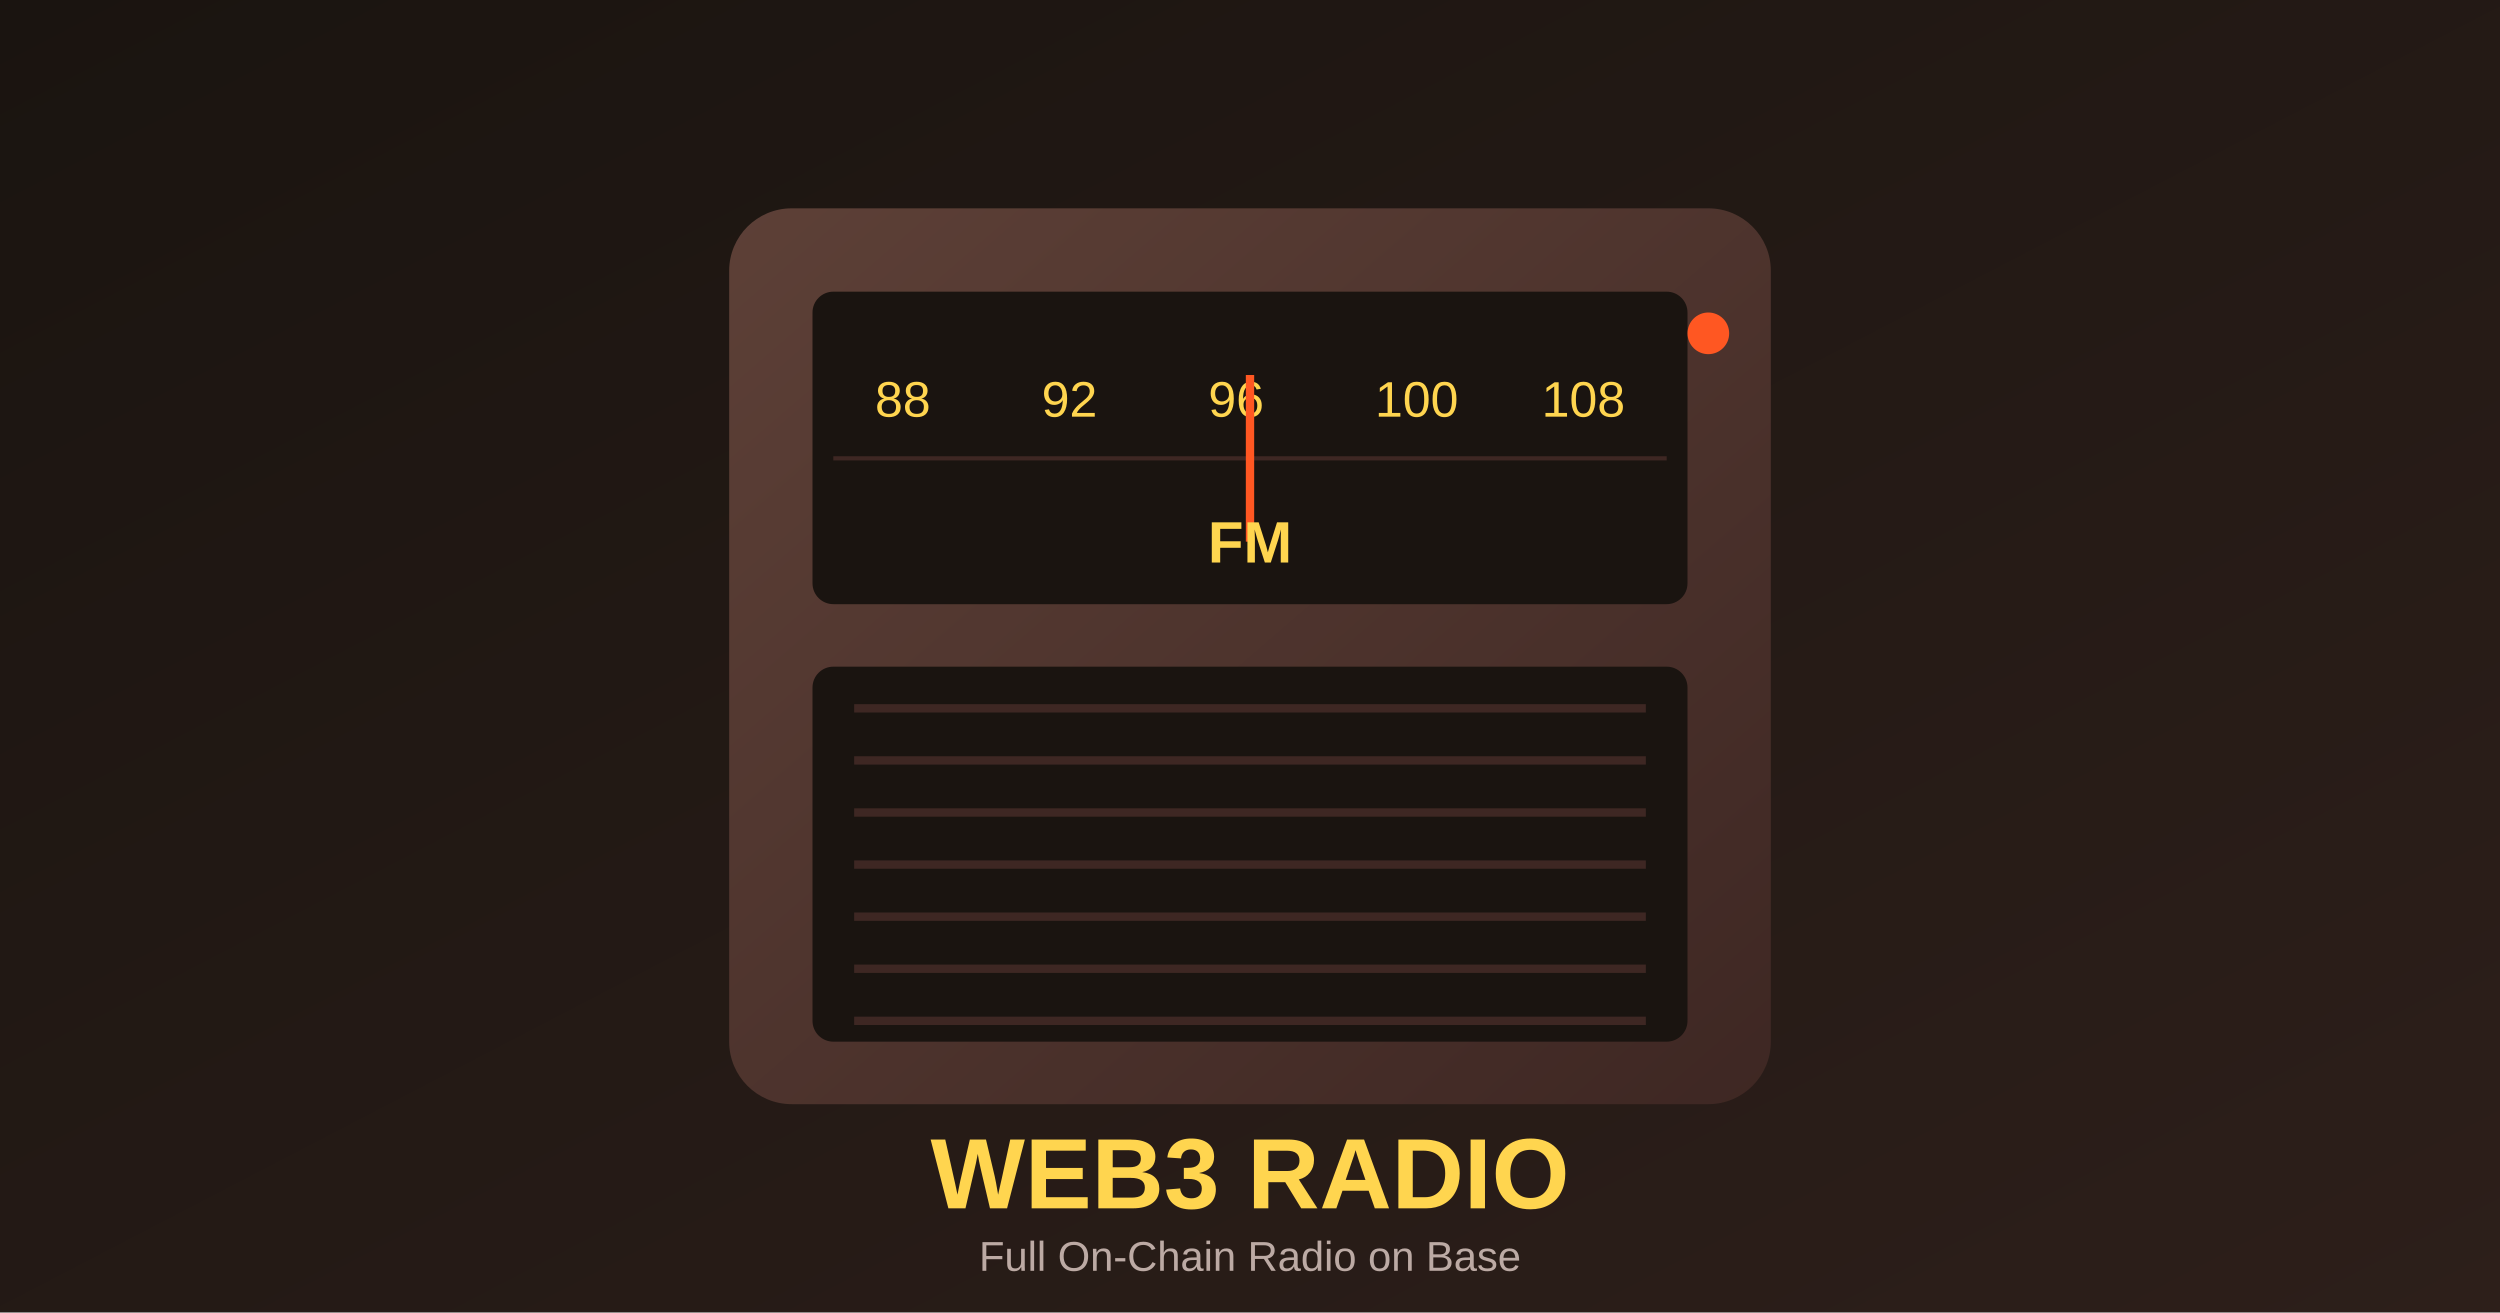
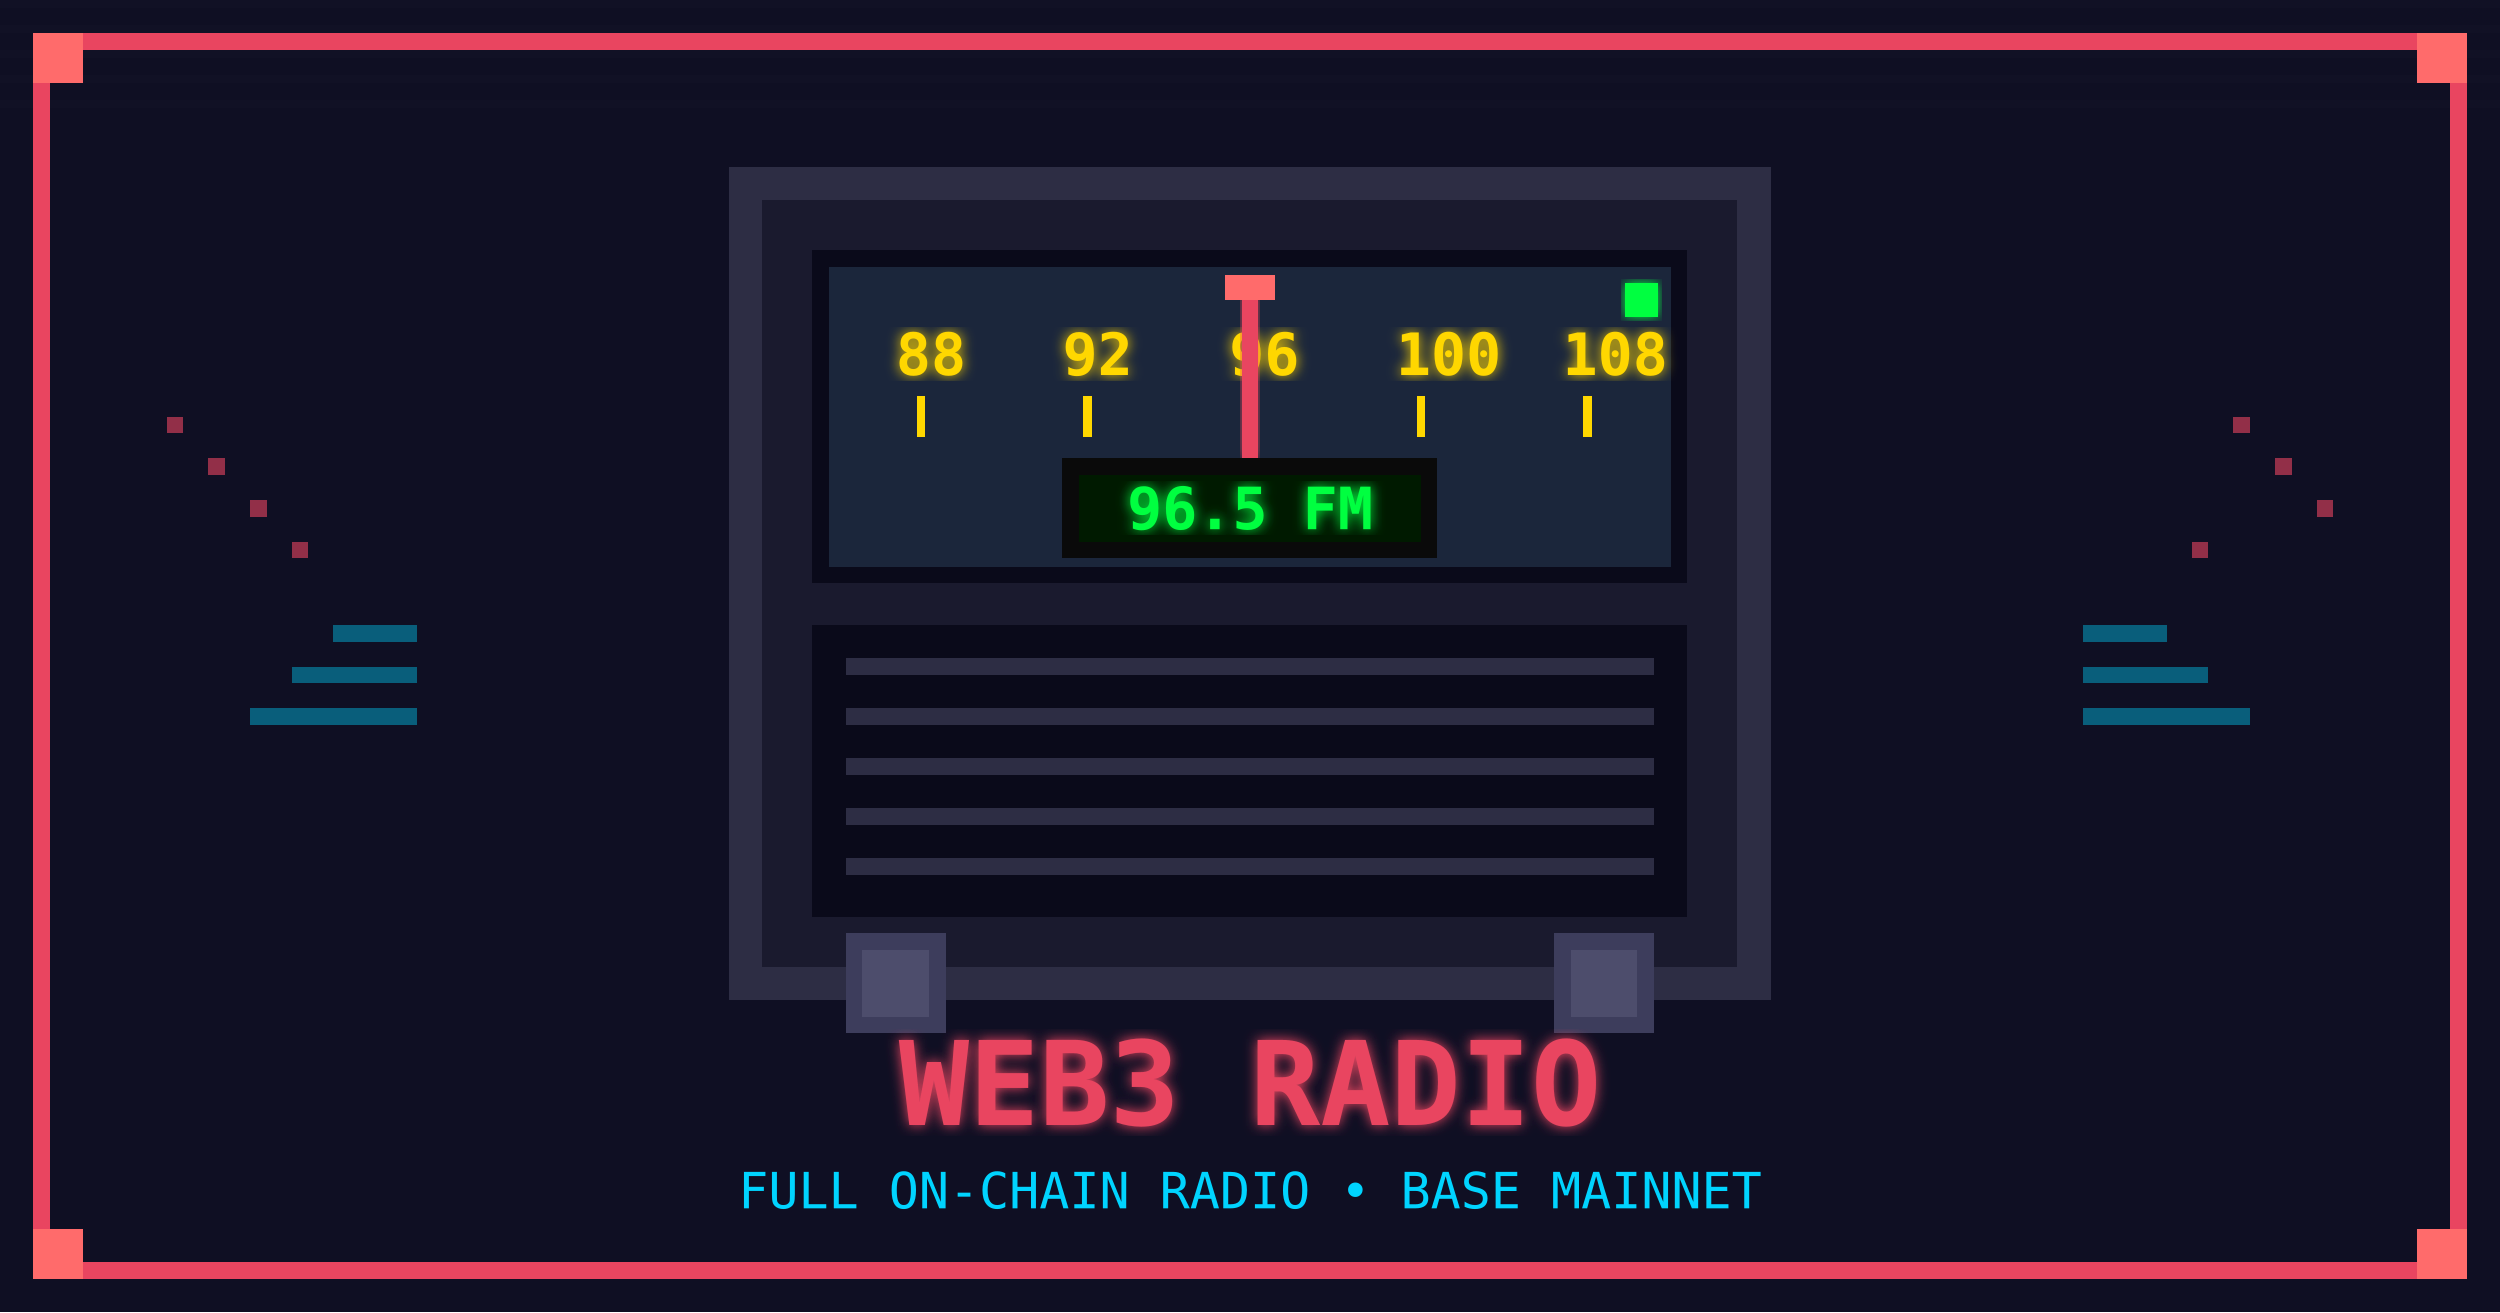
- <svg xmlns="http://www.w3.org/2000/svg" viewBox="0 0 1200 630" width="1200" height="630">
+ <svg xmlns="http://www.w3.org/2000/svg" viewBox="0 0 1200 630" shape-rendering="crispEdges">
  <defs>
-     <linearGradient id="bg" x1="0%" y1="0%" x2="100%" y2="100%">
-       <stop offset="0%" style="stop-color:#1a1410" />
-       <stop offset="100%" style="stop-color:#2d1f1a" />
-     </linearGradient>
-     <linearGradient id="cabinet" x1="0%" y1="0%" x2="100%" y2="100%">
-       <stop offset="0%" style="stop-color:#5D4037" />
-       <stop offset="100%" style="stop-color:#3E2723" />
-     </linearGradient>
-     <linearGradient id="dial" x1="0%" y1="0%" x2="0%" y2="100%">
-       <stop offset="0%" style="stop-color:#FFD54F" />
-       <stop offset="100%" style="stop-color:#FF8F00" />
-     </linearGradient>
+     <filter id="glow">
+       <feGaussianBlur stdDeviation="3" result="coloredBlur" />
+       <feMerge>
+         <feMergeNode in="coloredBlur" />
+         <feMergeNode in="SourceGraphic" />
+       </feMerge>
+     </filter>
  </defs>
-   <rect width="1200" height="630" fill="url(#bg)" />
-   <rect x="350" y="100" width="500" height="430" rx="30" fill="url(#cabinet)" />
-   <rect x="390" y="140" width="420" height="150" rx="10" fill="#1a1410" />
-   <text x="420" y="200" fill="#FFD54F" font-family="Arial" font-size="24">88</text>
-   <text x="500" y="200" fill="#FFD54F" font-family="Arial" font-size="24">92</text>
-   <text x="580" y="200" fill="#FFD54F" font-family="Arial" font-size="24">96</text>
-   <text x="660" y="200" fill="#FFD54F" font-family="Arial" font-size="24">100</text>
-   <text x="740" y="200" fill="#FFD54F" font-family="Arial" font-size="24">108</text>
-   <line x1="400" y1="220" x2="800" y2="220" stroke="#3E2723" stroke-width="2" />
-   <line x1="600" y1="180" x2="600" y2="260" stroke="#FF5722" stroke-width="4" />
-   <text x="600" y="270" text-anchor="middle" fill="#FFD54F" font-family="Arial" font-size="28" font-weight="bold">FM</text>
-   <rect x="390" y="320" width="420" height="180" rx="10" fill="#1a1410" />
-   <g stroke="#3E2723" stroke-width="4">
-     <line x1="410" y1="340" x2="790" y2="340" />
-     <line x1="410" y1="365" x2="790" y2="365" />
-     <line x1="410" y1="390" x2="790" y2="390" />
-     <line x1="410" y1="415" x2="790" y2="415" />
-     <line x1="410" y1="440" x2="790" y2="440" />
-     <line x1="410" y1="465" x2="790" y2="465" />
-     <line x1="410" y1="490" x2="790" y2="490" />
+   <rect width="1200" height="630" fill="#0f0f23" />
+   <g fill="#1a1a2e" opacity="0.2">
+     <rect x="0" y="0" width="1200" height="4" />
+     <rect x="0" y="12" width="1200" height="4" />
+     <rect x="0" y="24" width="1200" height="4" />
+     <rect x="0" y="36" width="1200" height="4" />
+     <rect x="0" y="48" width="1200" height="4" />
  </g>
-   <text x="600" y="580" text-anchor="middle" fill="#FFD54F" font-family="Arial" font-size="48" font-weight="bold">WEB3 RADIO</text>
-   <text x="600" y="610" text-anchor="middle" fill="#BCAAA4" font-family="Arial" font-size="20">Full On-Chain Radio on Base</text>
-   <circle cx="820" cy="160" r="10" fill="#FF5722" />
+   <rect x="16" y="16" width="1168" height="8" fill="#e94560" />
+   <rect x="16" y="606" width="1168" height="8" fill="#e94560" />
+   <rect x="16" y="16" width="8" height="598" fill="#e94560" />
+   <rect x="1176" y="16" width="8" height="598" fill="#e94560" />
+   <rect x="16" y="16" width="24" height="24" fill="#ff6b6b" />
+   <rect x="1160" y="16" width="24" height="24" fill="#ff6b6b" />
+   <rect x="16" y="590" width="24" height="24" fill="#ff6b6b" />
+   <rect x="1160" y="590" width="24" height="24" fill="#ff6b6b" />
+   <rect x="350" y="80" width="500" height="400" fill="#2d2d44" />
+   <rect x="366" y="96" width="468" height="368" fill="#1a1a2e" />
+   <rect x="390" y="300" width="420" height="140" fill="#0a0a1a" />
+   <g fill="#2d2d44">
+     <rect x="406" y="316" width="388" height="8" />
+     <rect x="406" y="340" width="388" height="8" />
+     <rect x="406" y="364" width="388" height="8" />
+     <rect x="406" y="388" width="388" height="8" />
+     <rect x="406" y="412" width="388" height="8" />
+   </g>
+   <rect x="390" y="120" width="420" height="160" fill="#0a0a1a" />
+   <rect x="398" y="128" width="404" height="144" fill="#1b263b" />
+   <g fill="#ffd700" font-family="monospace" font-size="28" font-weight="bold" filter="url(#glow)">
+     <text x="430" y="180">88</text>
+     <text x="510" y="180">92</text>
+     <text x="590" y="180">96</text>
+     <text x="670" y="180">100</text>
+     <text x="750" y="180">108</text>
+   </g>
+   <g fill="#ffd700">
+     <rect x="440" y="190" width="4" height="20" />
+     <rect x="520" y="190" width="4" height="20" />
+     <rect x="600" y="190" width="4" height="20" />
+     <rect x="680" y="190" width="4" height="20" />
+     <rect x="760" y="190" width="4" height="20" />
+   </g>
+   <rect x="596" y="140" width="8" height="80" fill="#e94560" filter="url(#glow)" />
+   <rect x="588" y="132" width="24" height="12" fill="#ff6b6b" />
+   <rect x="510" y="220" width="180" height="48" fill="#0a0a0a" />
+   <rect x="518" y="228" width="164" height="32" fill="#001a00" />
+   <text x="600" y="254" fill="#00ff41" font-family="monospace" font-size="28" text-anchor="middle" font-weight="bold" filter="url(#glow)">96.5 FM</text>
+   <rect x="780" y="136" width="16" height="16" fill="#00ff41" filter="url(#glow)" />
+   <rect x="406" y="448" width="48" height="48" fill="#3d3d5c" />
+   <rect x="414" y="456" width="32" height="32" fill="#4d4d6c" />
+   <rect x="746" y="448" width="48" height="48" fill="#3d3d5c" />
+   <rect x="754" y="456" width="32" height="32" fill="#4d4d6c" />
+   <text x="600" y="540" fill="#e94560" font-family="monospace" font-size="56" text-anchor="middle" font-weight="bold" filter="url(#glow)">WEB3 RADIO</text>
+   <text x="600" y="580" fill="#00d4ff" font-family="monospace" font-size="24" text-anchor="middle">FULL ON-CHAIN RADIO • BASE MAINNET</text>
+   <g fill="#e94560" opacity="0.6">
+     <rect x="80" y="200" width="8" height="8" />
+     <rect x="100" y="220" width="8" height="8" />
+     <rect x="120" y="240" width="8" height="8" />
+     <rect x="140" y="260" width="8" height="8" />
+     <rect x="1072" y="200" width="8" height="8" />
+     <rect x="1092" y="220" width="8" height="8" />
+     <rect x="1112" y="240" width="8" height="8" />
+     <rect x="1052" y="260" width="8" height="8" />
+   </g>
+   <g fill="#00d4ff" opacity="0.4">
+     <rect x="160" y="300" width="40" height="8" />
+     <rect x="140" y="320" width="60" height="8" />
+     <rect x="120" y="340" width="80" height="8" />
+     <rect x="1000" y="300" width="40" height="8" />
+     <rect x="1000" y="320" width="60" height="8" />
+     <rect x="1000" y="340" width="80" height="8" />
+   </g>
</svg>
